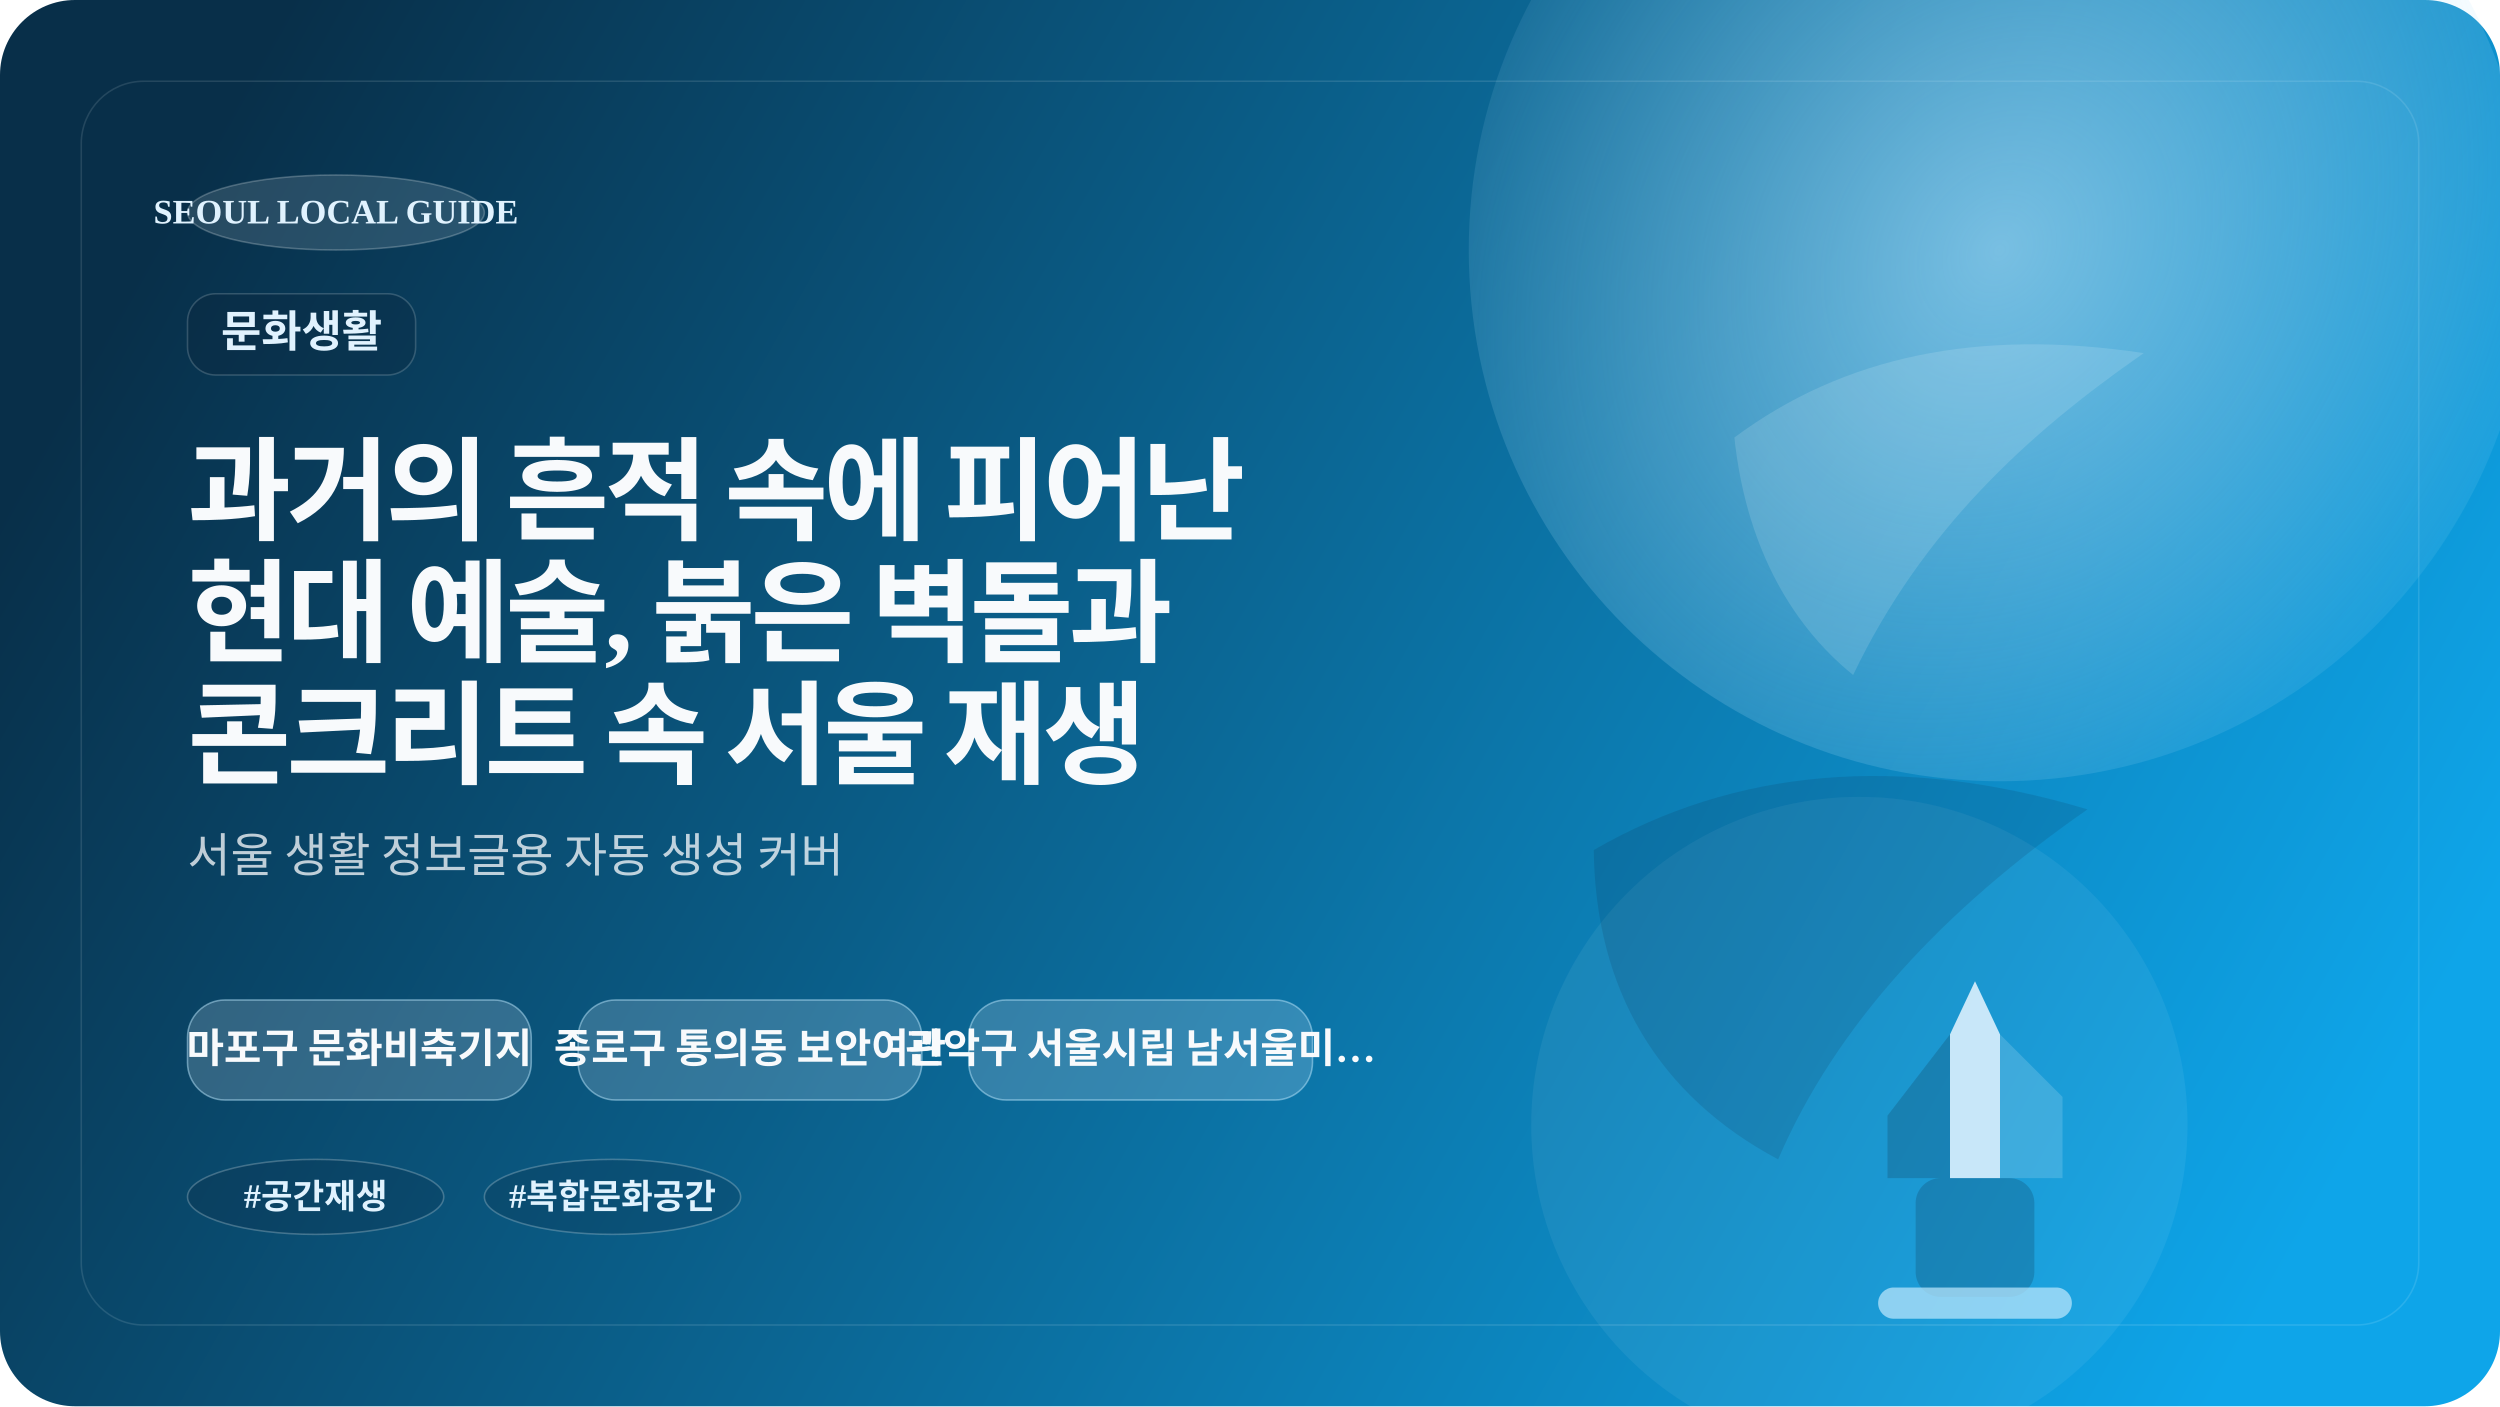
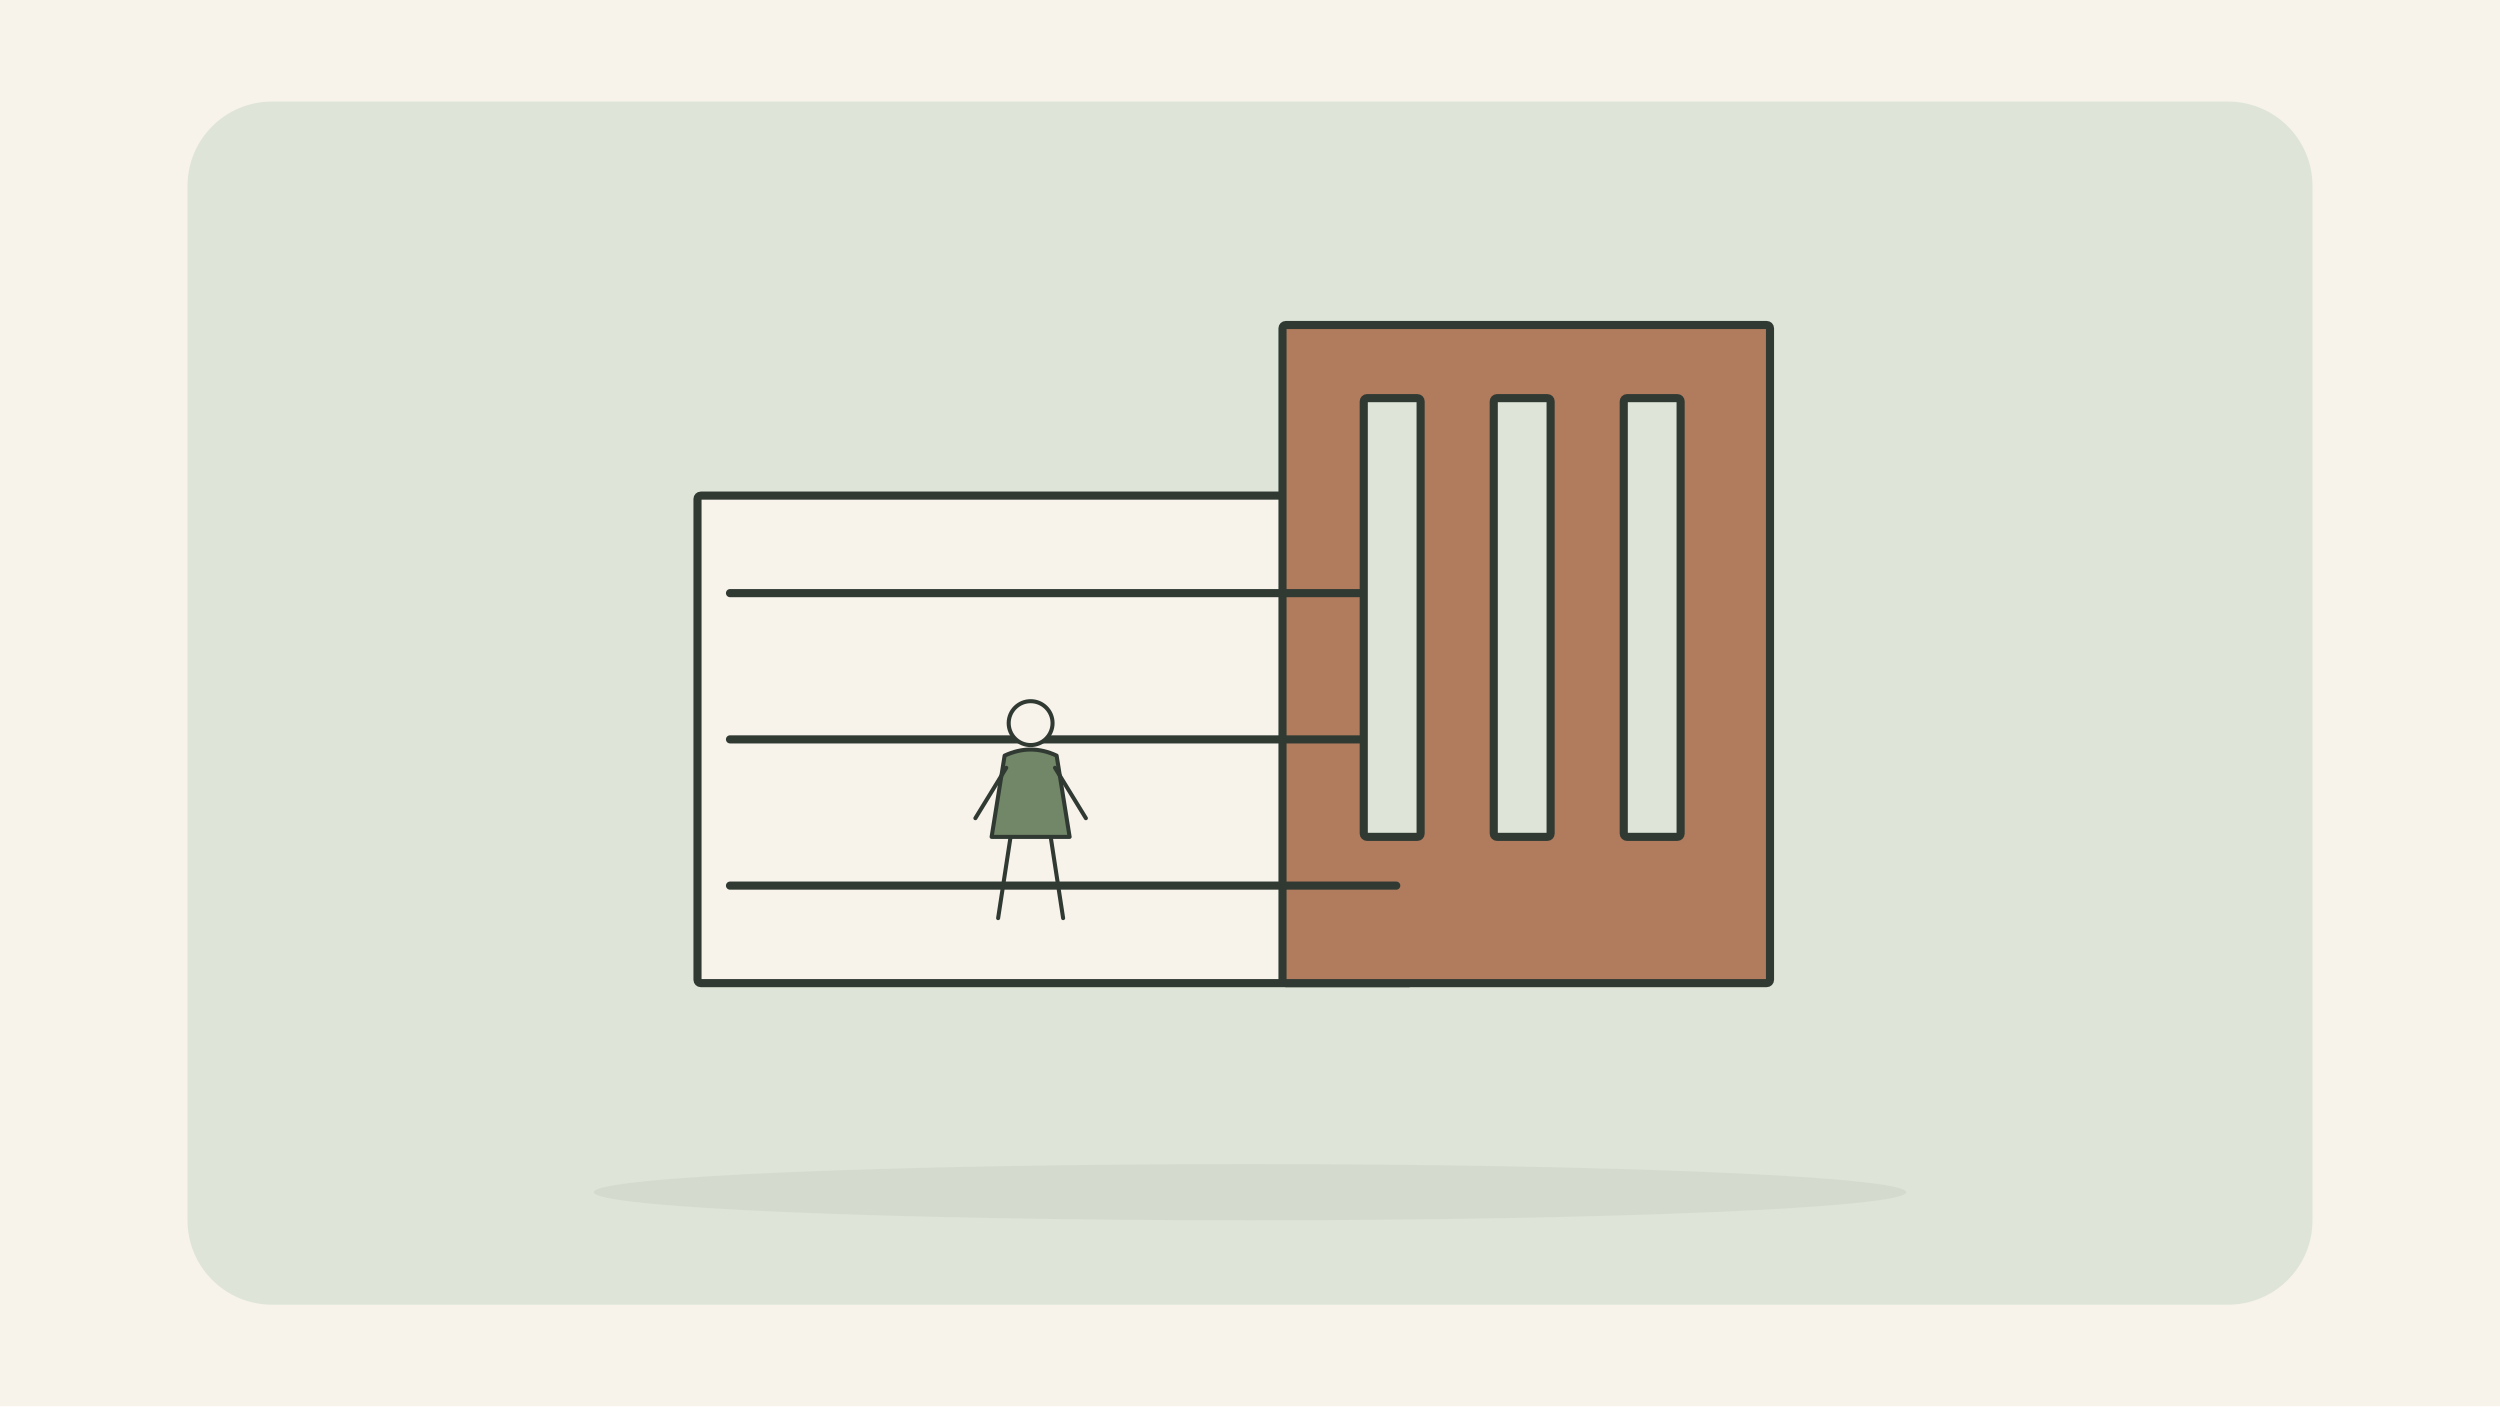
- <svg xmlns="http://www.w3.org/2000/svg" width="1600" height="900" viewBox="0 0 1600 900" fill="none" role="img" aria-labelledby="cover-title cover-desc">
-   <defs>
-     <linearGradient id="bg-gradient" x1="140" y1="80" x2="1460" y2="820" gradientUnits="userSpaceOnUse">
-       <stop stop-color="#082F49" />
-       <stop offset="1" stop-color="#0EA5E9" />
-     </linearGradient>
-     <radialGradient id="glow-gradient" cx="0" cy="0" r="1" gradientUnits="userSpaceOnUse" gradientTransform="translate(1280 160) rotate(125) scale(480 400)">
-       <stop stop-color="#BAE6FD" stop-opacity="0.62" />
-       <stop offset="1" stop-color="#BAE6FD" stop-opacity="0" />
-     </radialGradient>
-   </defs>
-   <rect width="1600" height="900" rx="48" fill="url(#bg-gradient)" />
-   <rect x="52" y="52" width="1496" height="796" rx="40" stroke="rgba(248,250,252,0.12)" />
-   <circle cx="1280" cy="160" r="340" fill="url(#glow-gradient)" />
-   <circle cx="1190" cy="720" r="210" fill="rgba(255,255,255,0.06)" />
-   <path d="M1110 280C1180 228 1266 210 1372 226C1297 278 1230 340 1186 432C1144 398 1117 346 1110 280Z" fill="rgba(248,250,252,0.14)" />
-   <path d="M1020 544C1110 492 1216 482 1336 518C1244 582 1175 656 1138 742C1061 701 1021 633 1020 544Z" fill="rgba(15,23,42,0.12)" />
-   <g transform="translate(120 112)">
-     <rect width="190" height="48" rx="999" fill="rgba(248,250,252,0.13)" stroke="rgba(248,250,252,0.24)" />
-     <text x="95" y="31" fill="#E0F2FE" font-size="22" font-weight="700" text-anchor="middle">SEOUL LOCAL GUIDE</text>
-   </g>
-   <g transform="translate(120 188)">
-     <rect width="146" height="52" rx="18" fill="rgba(15,23,42,0.18)" stroke="rgba(248,250,252,0.18)" />
-     <text x="73" y="34" fill="#E0F2FE" font-size="28" font-weight="700" text-anchor="middle">문화생활</text>
-   </g>
-   <text x="120" y="340" fill="#F8FAFC" font-size="72" font-weight="800" letter-spacing="-0.04em">
-     <tspan x="120" dy="0">과거의 흔적 속에 피어난</tspan>
-     <tspan x="120" dy="78">현대 예술, 붉은 벽돌과</tspan>
-     <tspan x="120" dy="78">콘크리트 속 서울 재생</tspan>
-   </text>
-   <text x="120" y="558" fill="rgba(248,250,252,0.76)" font-size="30" font-weight="500">
-     서울 생활 정보글용 자동 생성 커버
-   </text>
-   <g transform="translate(120 640)">
-     <rect width="220" height="64" rx="24" fill="rgba(240, 249, 255, 0.18)" stroke="rgba(186, 230, 253, 0.5)" />
-     <text x="110" y="40" fill="#F8FAFC" font-size="26" font-weight="600" text-anchor="middle">마포구 문화비축기지</text>
-   </g>
-   <g transform="translate(370 640)">
-     <rect width="220" height="64" rx="24" fill="rgba(240, 249, 255, 0.18)" stroke="rgba(186, 230, 253, 0.5)" />
-     <text x="110" y="40" fill="#F8FAFC" font-size="26" font-weight="600" text-anchor="middle">종로구 통의동 보안여관</text>
-   </g>
-   <g transform="translate(620 640)">
-     <rect width="220" height="64" rx="24" fill="rgba(240, 249, 255, 0.18)" stroke="rgba(186, 230, 253, 0.5)" />
-     <text x="110" y="40" fill="#F8FAFC" font-size="26" font-weight="600" text-anchor="middle">관악구 서울시립 남서울미…</text>
-   </g>
-   <g transform="translate(120 742)">
-     <rect width="164" height="48" rx="999" fill="rgba(15, 23, 42, 0.16)" stroke="rgba(248, 250, 252, 0.24)" />
-     <text x="82" y="31" fill="#E0F2FE" font-size="22" font-weight="600" text-anchor="middle">#공간재생</text>
-   </g>
-   <g transform="translate(310 742)">
-     <rect width="164" height="48" rx="999" fill="rgba(15, 23, 42, 0.16)" stroke="rgba(248, 250, 252, 0.24)" />
-     <text x="82" y="31" fill="#E0F2FE" font-size="22" font-weight="600" text-anchor="middle">#복합문화공간</text>
-   </g>
-   <g transform="translate(1168 628)">
-     <path d="M96 0L112 34V126H80V34L96 0Z" fill="#E0F2FE" fill-opacity="0.88" />
-     <path d="M112 34L152 74V126H112V34Z" fill="rgba(248,250,252,0.16)" />
-     <path d="M80 34L40 86V126H80V34Z" fill="rgba(15,23,42,0.18)" />
-     <rect x="58" y="126" width="76" height="76" rx="16" fill="rgba(15,23,42,0.18)" />
-     <rect x="34" y="196" width="124" height="20" rx="10" fill="#BAE6FD" fill-opacity="0.72" />
+ <svg xmlns="http://www.w3.org/2000/svg" width="1600" height="900" viewBox="0 0 1600 900" fill="none" role="img" aria-labelledby="cover-title cover-desc" data-cover-generator="seoulcity" data-cover-version="2" data-cover-subject="architecture" data-cover-scene="modern-facade" data-cover-palette="sage">
+   <rect width="1600" height="900" fill="#F7F3EB" />
+   <rect x="120" y="65" width="1360" height="770" rx="54" fill="#DEE5D8" />
+   <ellipse cx="800" cy="763" rx="420" ry="18" fill="#303A33" opacity=".06" />
+   <g transform="translate(280 130) scale(1.04)" stroke="#303A33" stroke-width="5" stroke-linecap="round" stroke-linejoin="round">
+     <rect x="160" y="180" width="440" height="300" rx="2" fill="#F7F3EB" />
+     <rect x="520" y="75" width="300" height="405" rx="2" fill="#B17B5D" />
+     <path d="M180 240L590 240" fill="none" />
+     <path d="M180 330L590 330" fill="none" />
+     <path d="M180 420L590 420" fill="none" />
+     <rect x="570" y="120" width="35" height="270" rx="2" fill="#DEE5D8" />
+     <rect x="650" y="120" width="35" height="270" rx="2" fill="#DEE5D8" />
+     <rect x="730" y="120" width="35" height="270" rx="2" fill="#DEE5D8" />
+     <g transform="translate(365 405) scale(0.5)">
+       <circle cx="0" cy="-170" r="27" fill="#F7F3EB" />
+       <path d="M-32-130Q0-145 32-130L48-30H-48Z" fill="#728668" />
+       <path d="M-25-28L-40 70M25-28L40 70M-30-115L-68-53M30-115L68-53" fill="none" />
+     </g>
  </g>
</svg>
